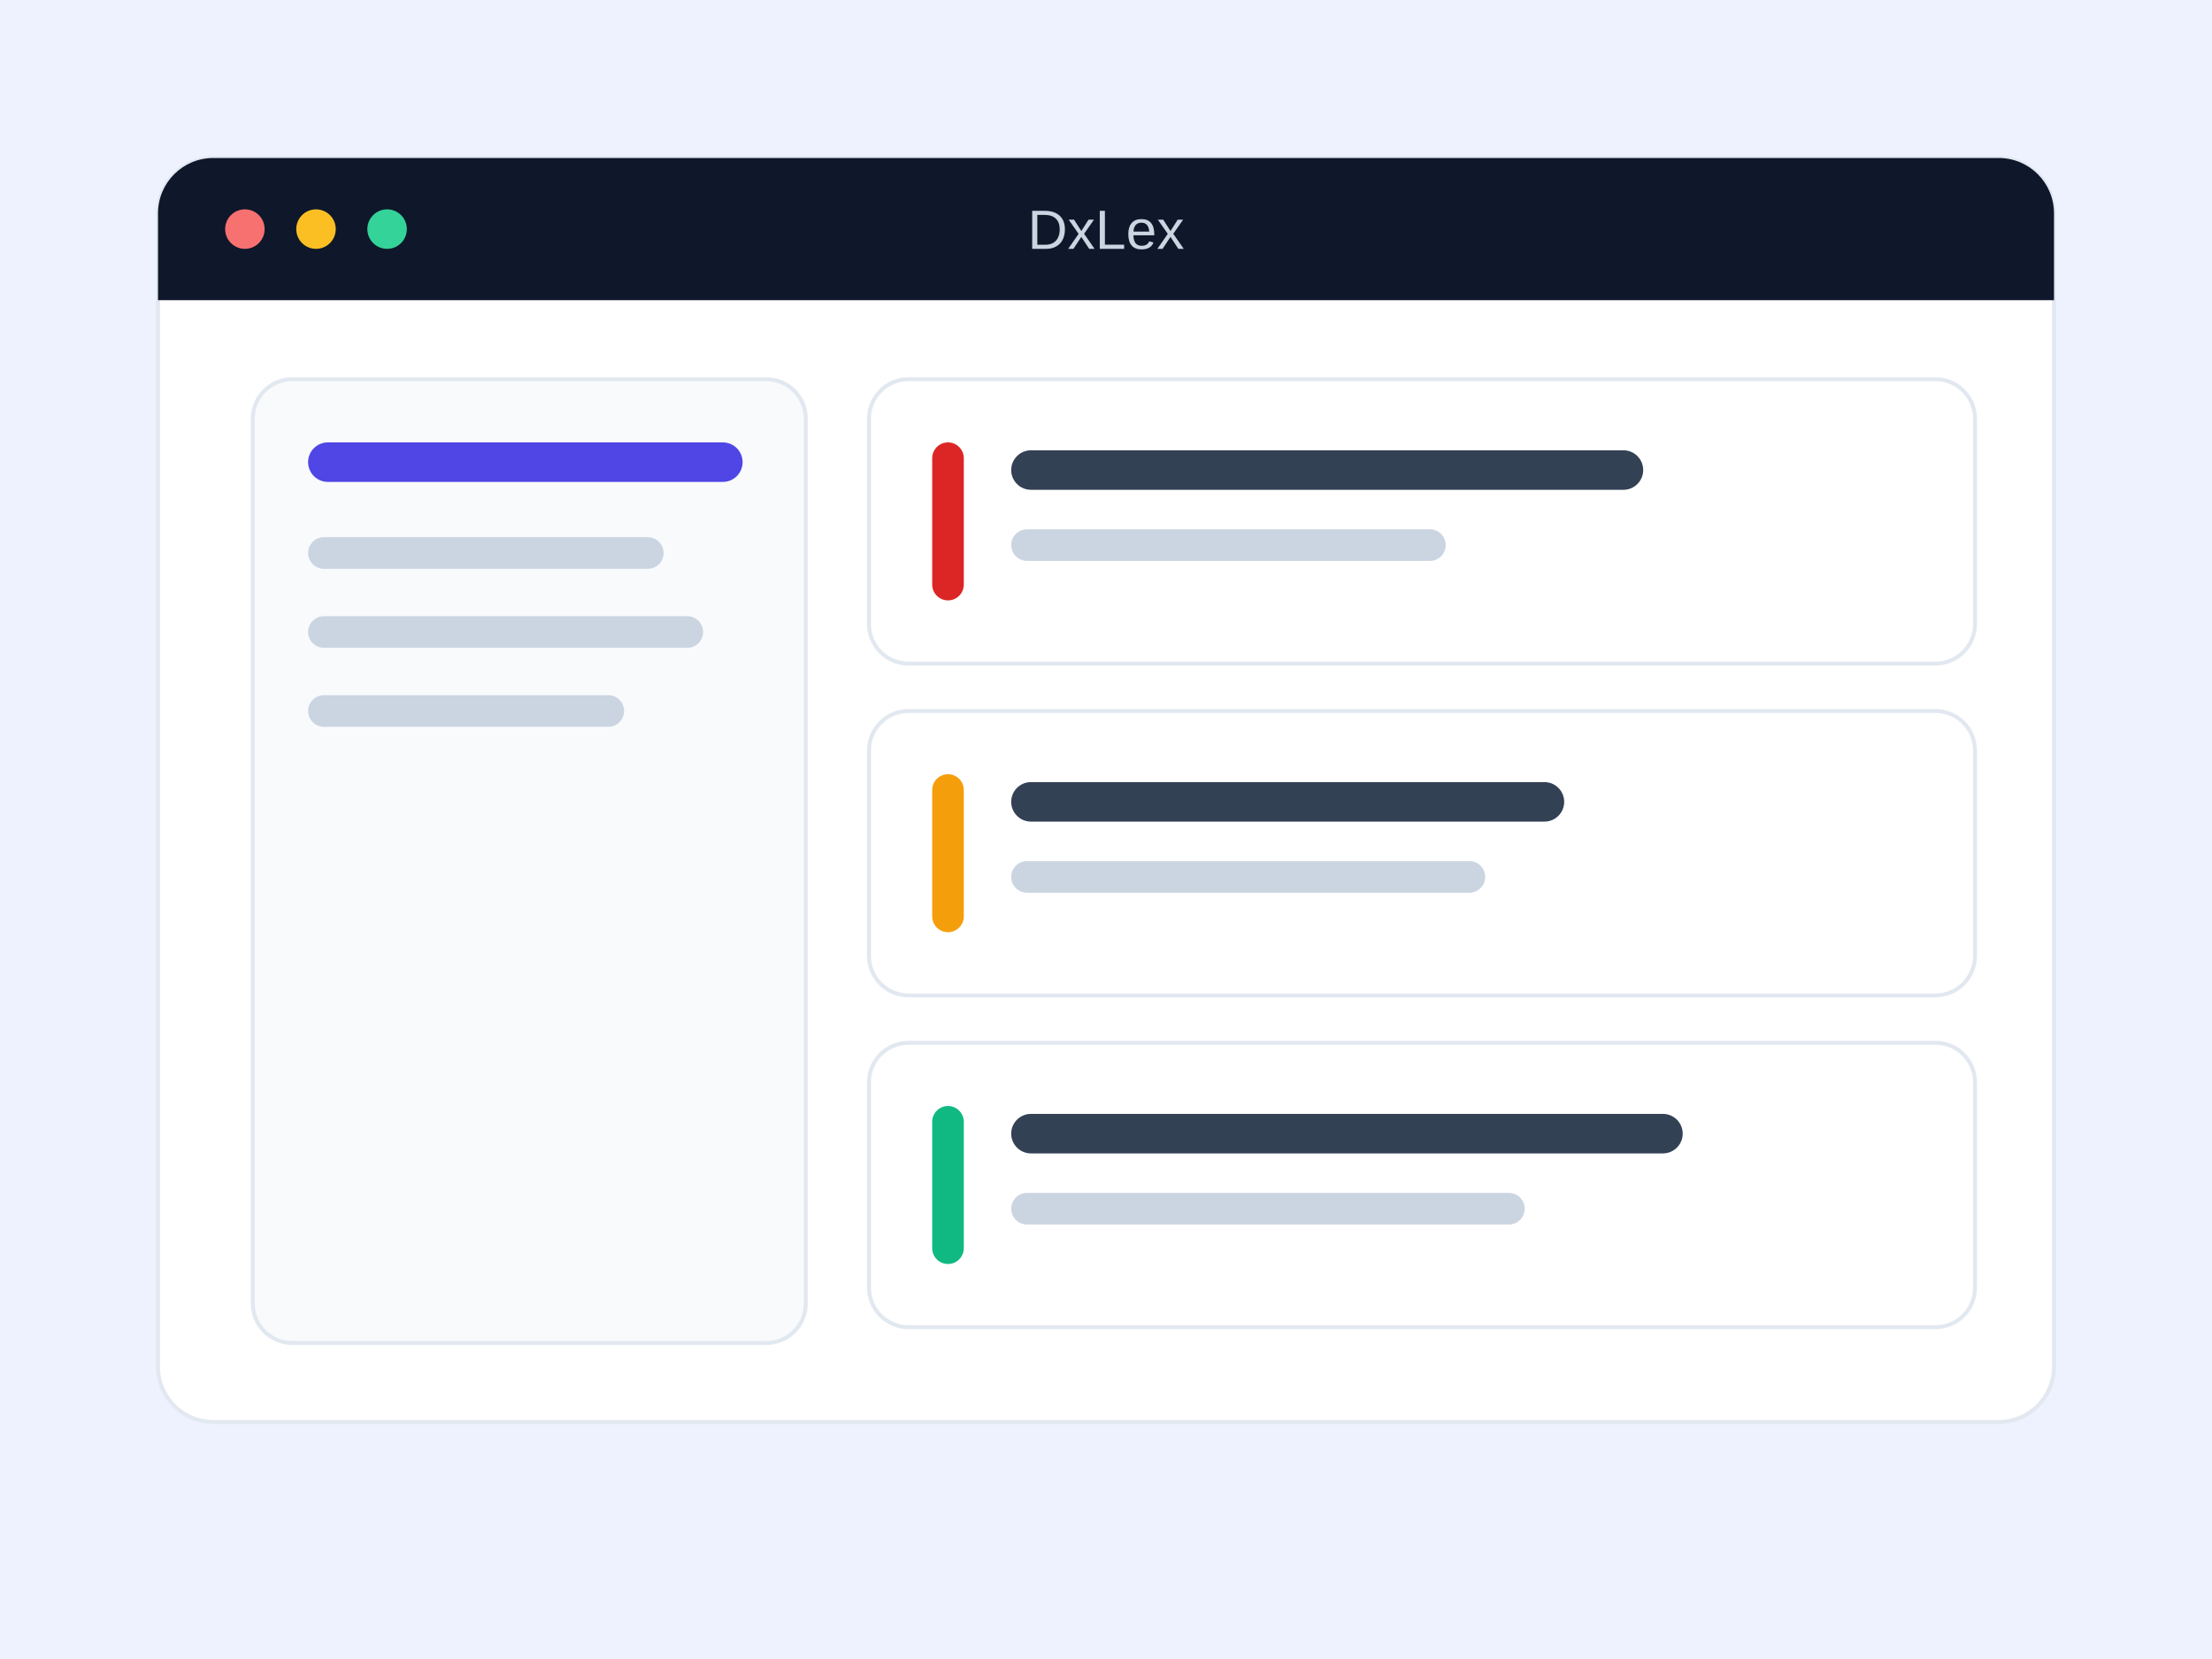
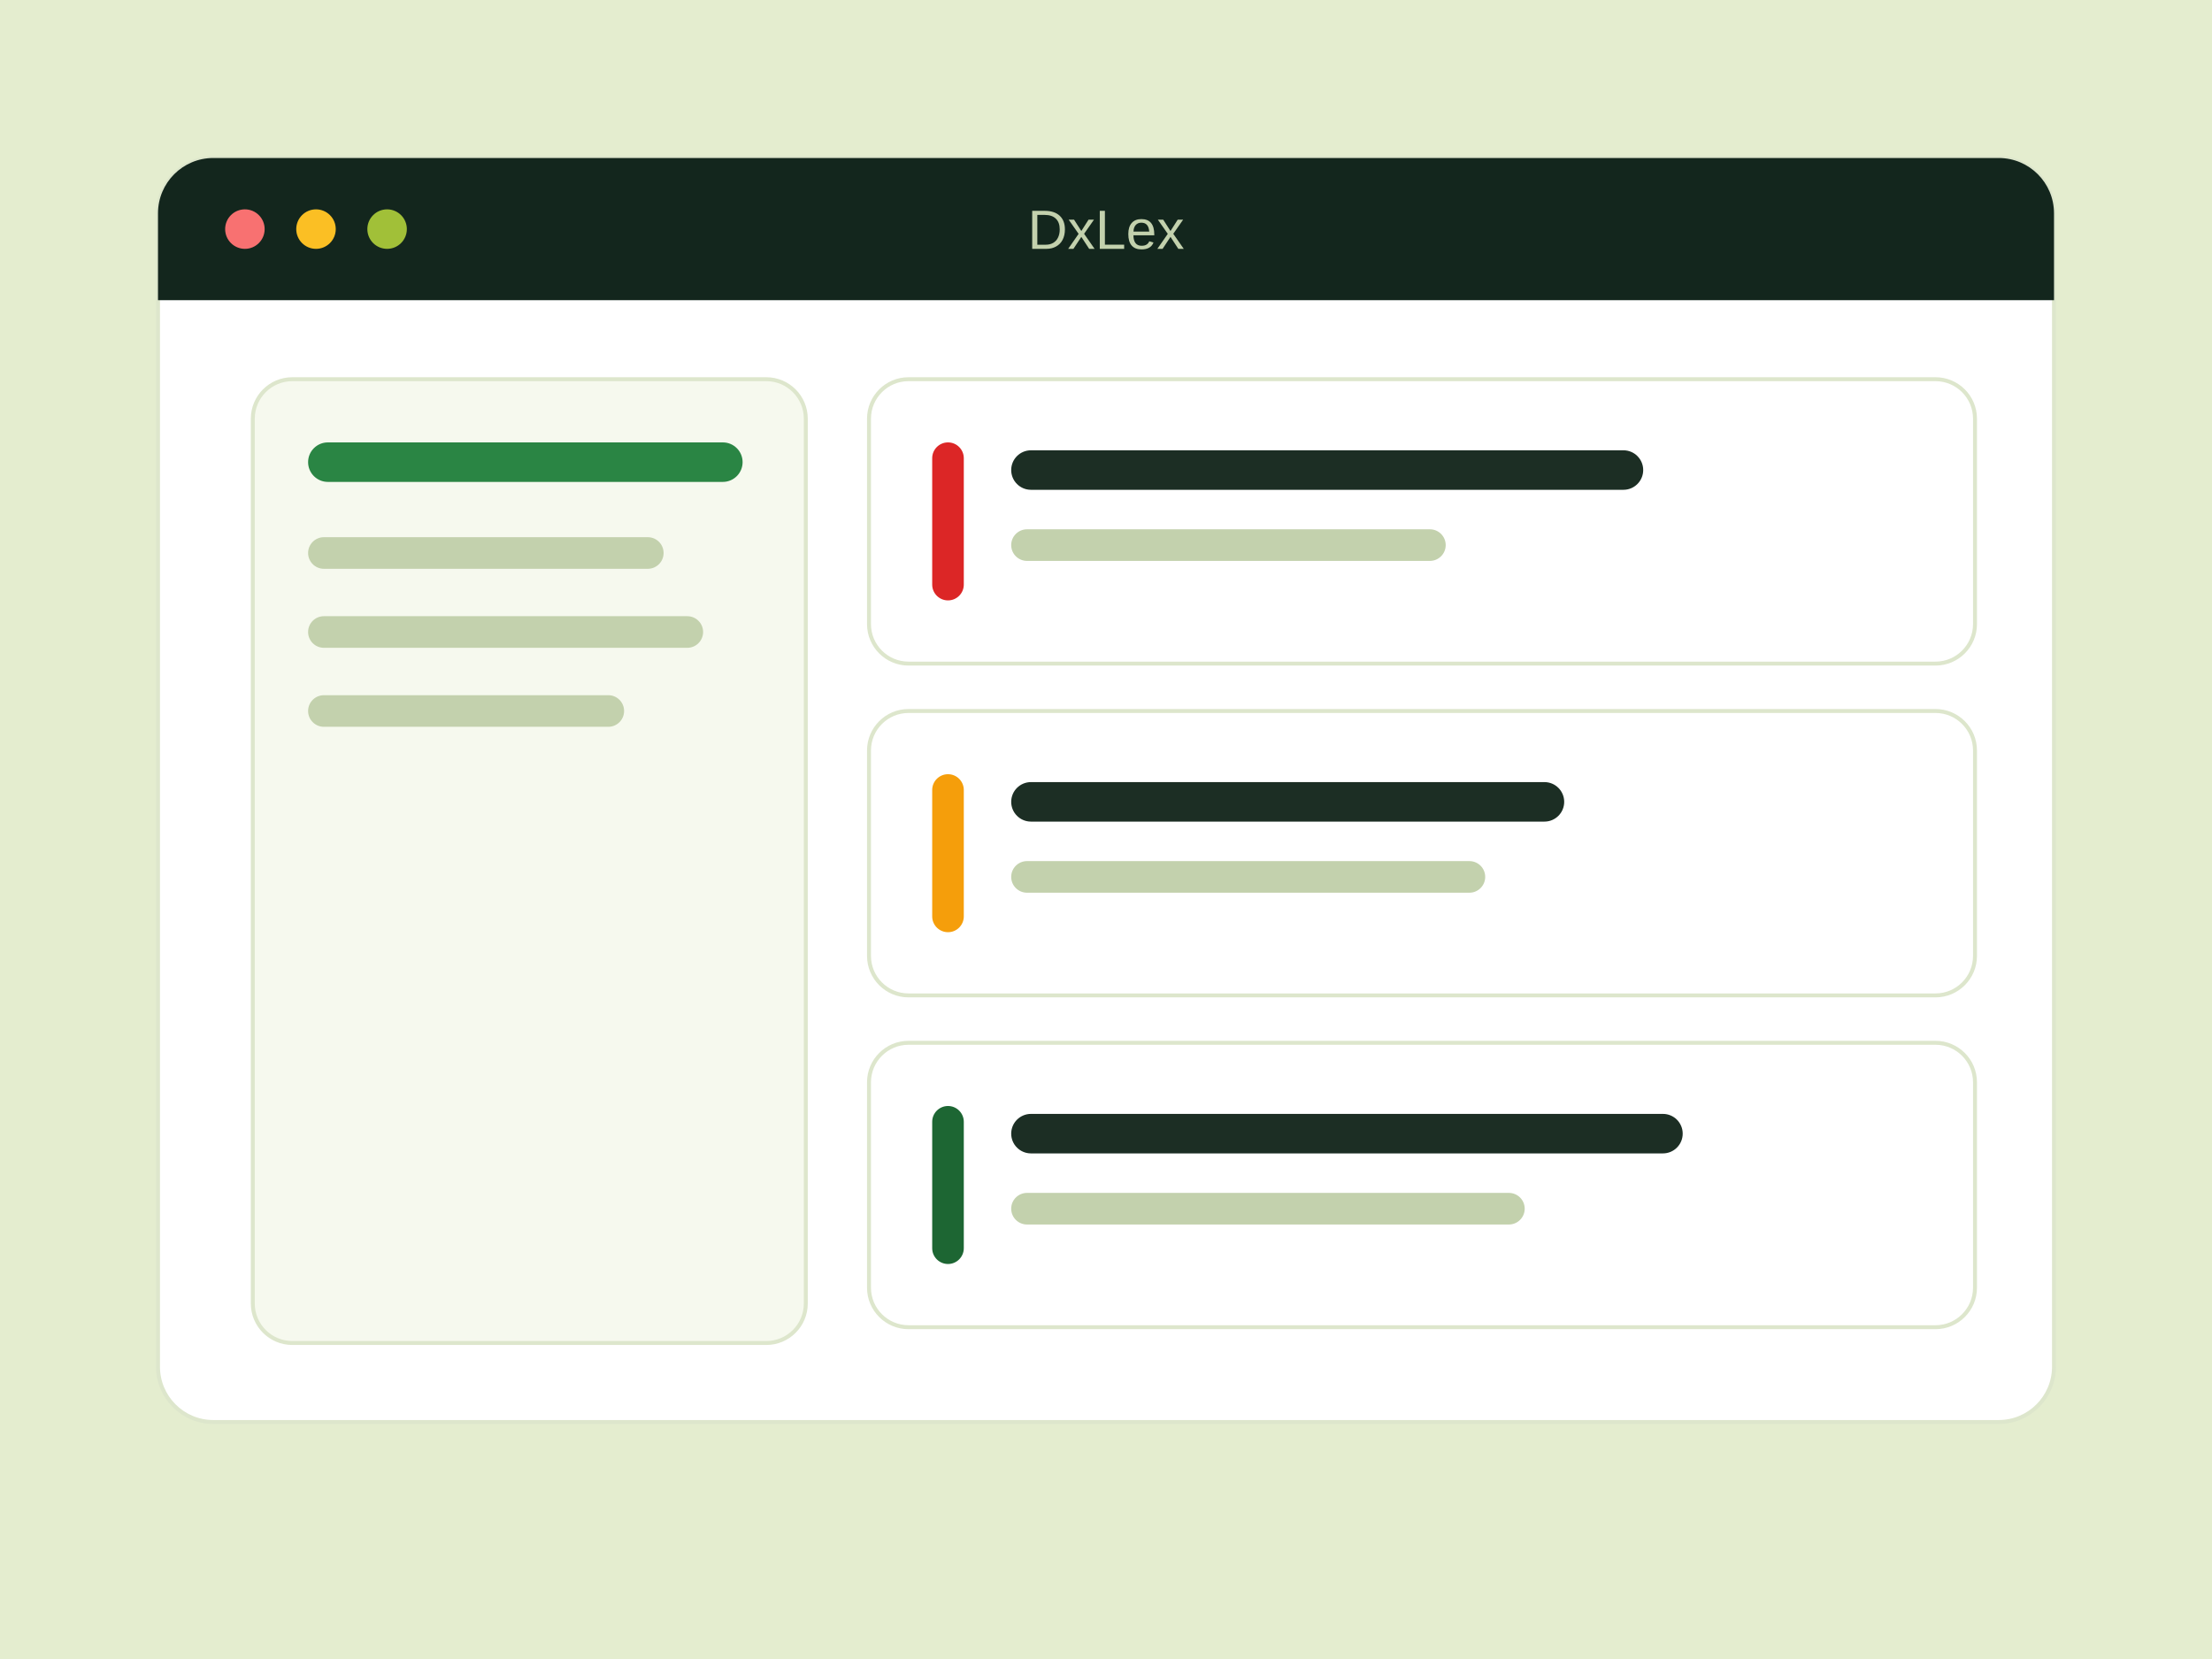
<svg xmlns="http://www.w3.org/2000/svg" width="560" height="420" viewBox="0 0 560 420">
-   <rect width="560" height="420" fill="#EEF2FF" />
-   <rect x="40" y="40" width="480" height="320" rx="14" fill="#fff" stroke="#E2E8F0" />
-   <path d="M54 40h452a14 14 0 0 1 14 14v22H40V54a14 14 0 0 1 14-14z" fill="#0F172A" />
+   <rect width="560" height="420" fill="#e4edcf" />
+   <rect x="40" y="40" width="480" height="320" rx="14" fill="#fff" stroke="#dde6cc" />
+   <path d="M54 40h452a14 14 0 0 1 14 14v22H40V54a14 14 0 0 1 14-14z" fill="#13261d" />
  <circle cx="62" cy="58" r="5" fill="#F87171" />
  <circle cx="80" cy="58" r="5" fill="#FBBF24" />
-   <circle cx="98" cy="58" r="5" fill="#34D399" />
-   <text x="280" y="63" text-anchor="middle" font-family="Segoe UI, Arial, sans-serif" font-size="14" fill="#CBD5E1">DxLex</text>
-   <rect x="64" y="96" width="140" height="244" rx="10" fill="#F8FAFC" stroke="#E2E8F0" />
-   <rect x="78" y="112" width="110" height="10" rx="5" fill="#4F46E5" />
-   <rect x="78" y="136" width="90" height="8" rx="4" fill="#CBD5E1" />
-   <rect x="78" y="156" width="100" height="8" rx="4" fill="#CBD5E1" />
-   <rect x="78" y="176" width="80" height="8" rx="4" fill="#CBD5E1" />
-   <rect x="220" y="96" width="280" height="72" rx="10" fill="#fff" stroke="#E2E8F0" />
+   <circle cx="98" cy="58" r="5" fill="#a1c038" />
+   <text x="280" y="63" text-anchor="middle" font-family="Segoe UI, Arial, sans-serif" font-size="14" fill="#c3d1ad">DxLex</text>
+   <rect x="64" y="96" width="140" height="244" rx="10" fill="#f6f9ee" stroke="#dde6cc" />
+   <rect x="78" y="112" width="110" height="10" rx="5" fill="#2a8544" />
+   <rect x="78" y="136" width="90" height="8" rx="4" fill="#c3d1ad" />
+   <rect x="78" y="156" width="100" height="8" rx="4" fill="#c3d1ad" />
+   <rect x="78" y="176" width="80" height="8" rx="4" fill="#c3d1ad" />
+   <rect x="220" y="96" width="280" height="72" rx="10" fill="#fff" stroke="#dde6cc" />
  <rect x="236" y="112" width="8" height="40" rx="4" fill="#DC2626" />
-   <rect x="256" y="114" width="160" height="10" rx="5" fill="#334155" />
-   <rect x="256" y="134" width="110" height="8" rx="4" fill="#CBD5E1" />
-   <rect x="220" y="180" width="280" height="72" rx="10" fill="#fff" stroke="#E2E8F0" />
+   <rect x="256" y="114" width="160" height="10" rx="5" fill="#1c2e24" />
+   <rect x="256" y="134" width="110" height="8" rx="4" fill="#c3d1ad" />
+   <rect x="220" y="180" width="280" height="72" rx="10" fill="#fff" stroke="#dde6cc" />
  <rect x="236" y="196" width="8" height="40" rx="4" fill="#F59E0B" />
-   <rect x="256" y="198" width="140" height="10" rx="5" fill="#334155" />
-   <rect x="256" y="218" width="120" height="8" rx="4" fill="#CBD5E1" />
-   <rect x="220" y="264" width="280" height="72" rx="10" fill="#fff" stroke="#E2E8F0" />
-   <rect x="236" y="280" width="8" height="40" rx="4" fill="#10B981" />
-   <rect x="256" y="282" width="170" height="10" rx="5" fill="#334155" />
-   <rect x="256" y="302" width="130" height="8" rx="4" fill="#CBD5E1" />
+   <rect x="256" y="198" width="140" height="10" rx="5" fill="#1c2e24" />
+   <rect x="256" y="218" width="120" height="8" rx="4" fill="#c3d1ad" />
+   <rect x="220" y="264" width="280" height="72" rx="10" fill="#fff" stroke="#dde6cc" />
+   <rect x="236" y="280" width="8" height="40" rx="4" fill="#1d6633" />
+   <rect x="256" y="282" width="170" height="10" rx="5" fill="#1c2e24" />
+   <rect x="256" y="302" width="130" height="8" rx="4" fill="#c3d1ad" />
</svg>
